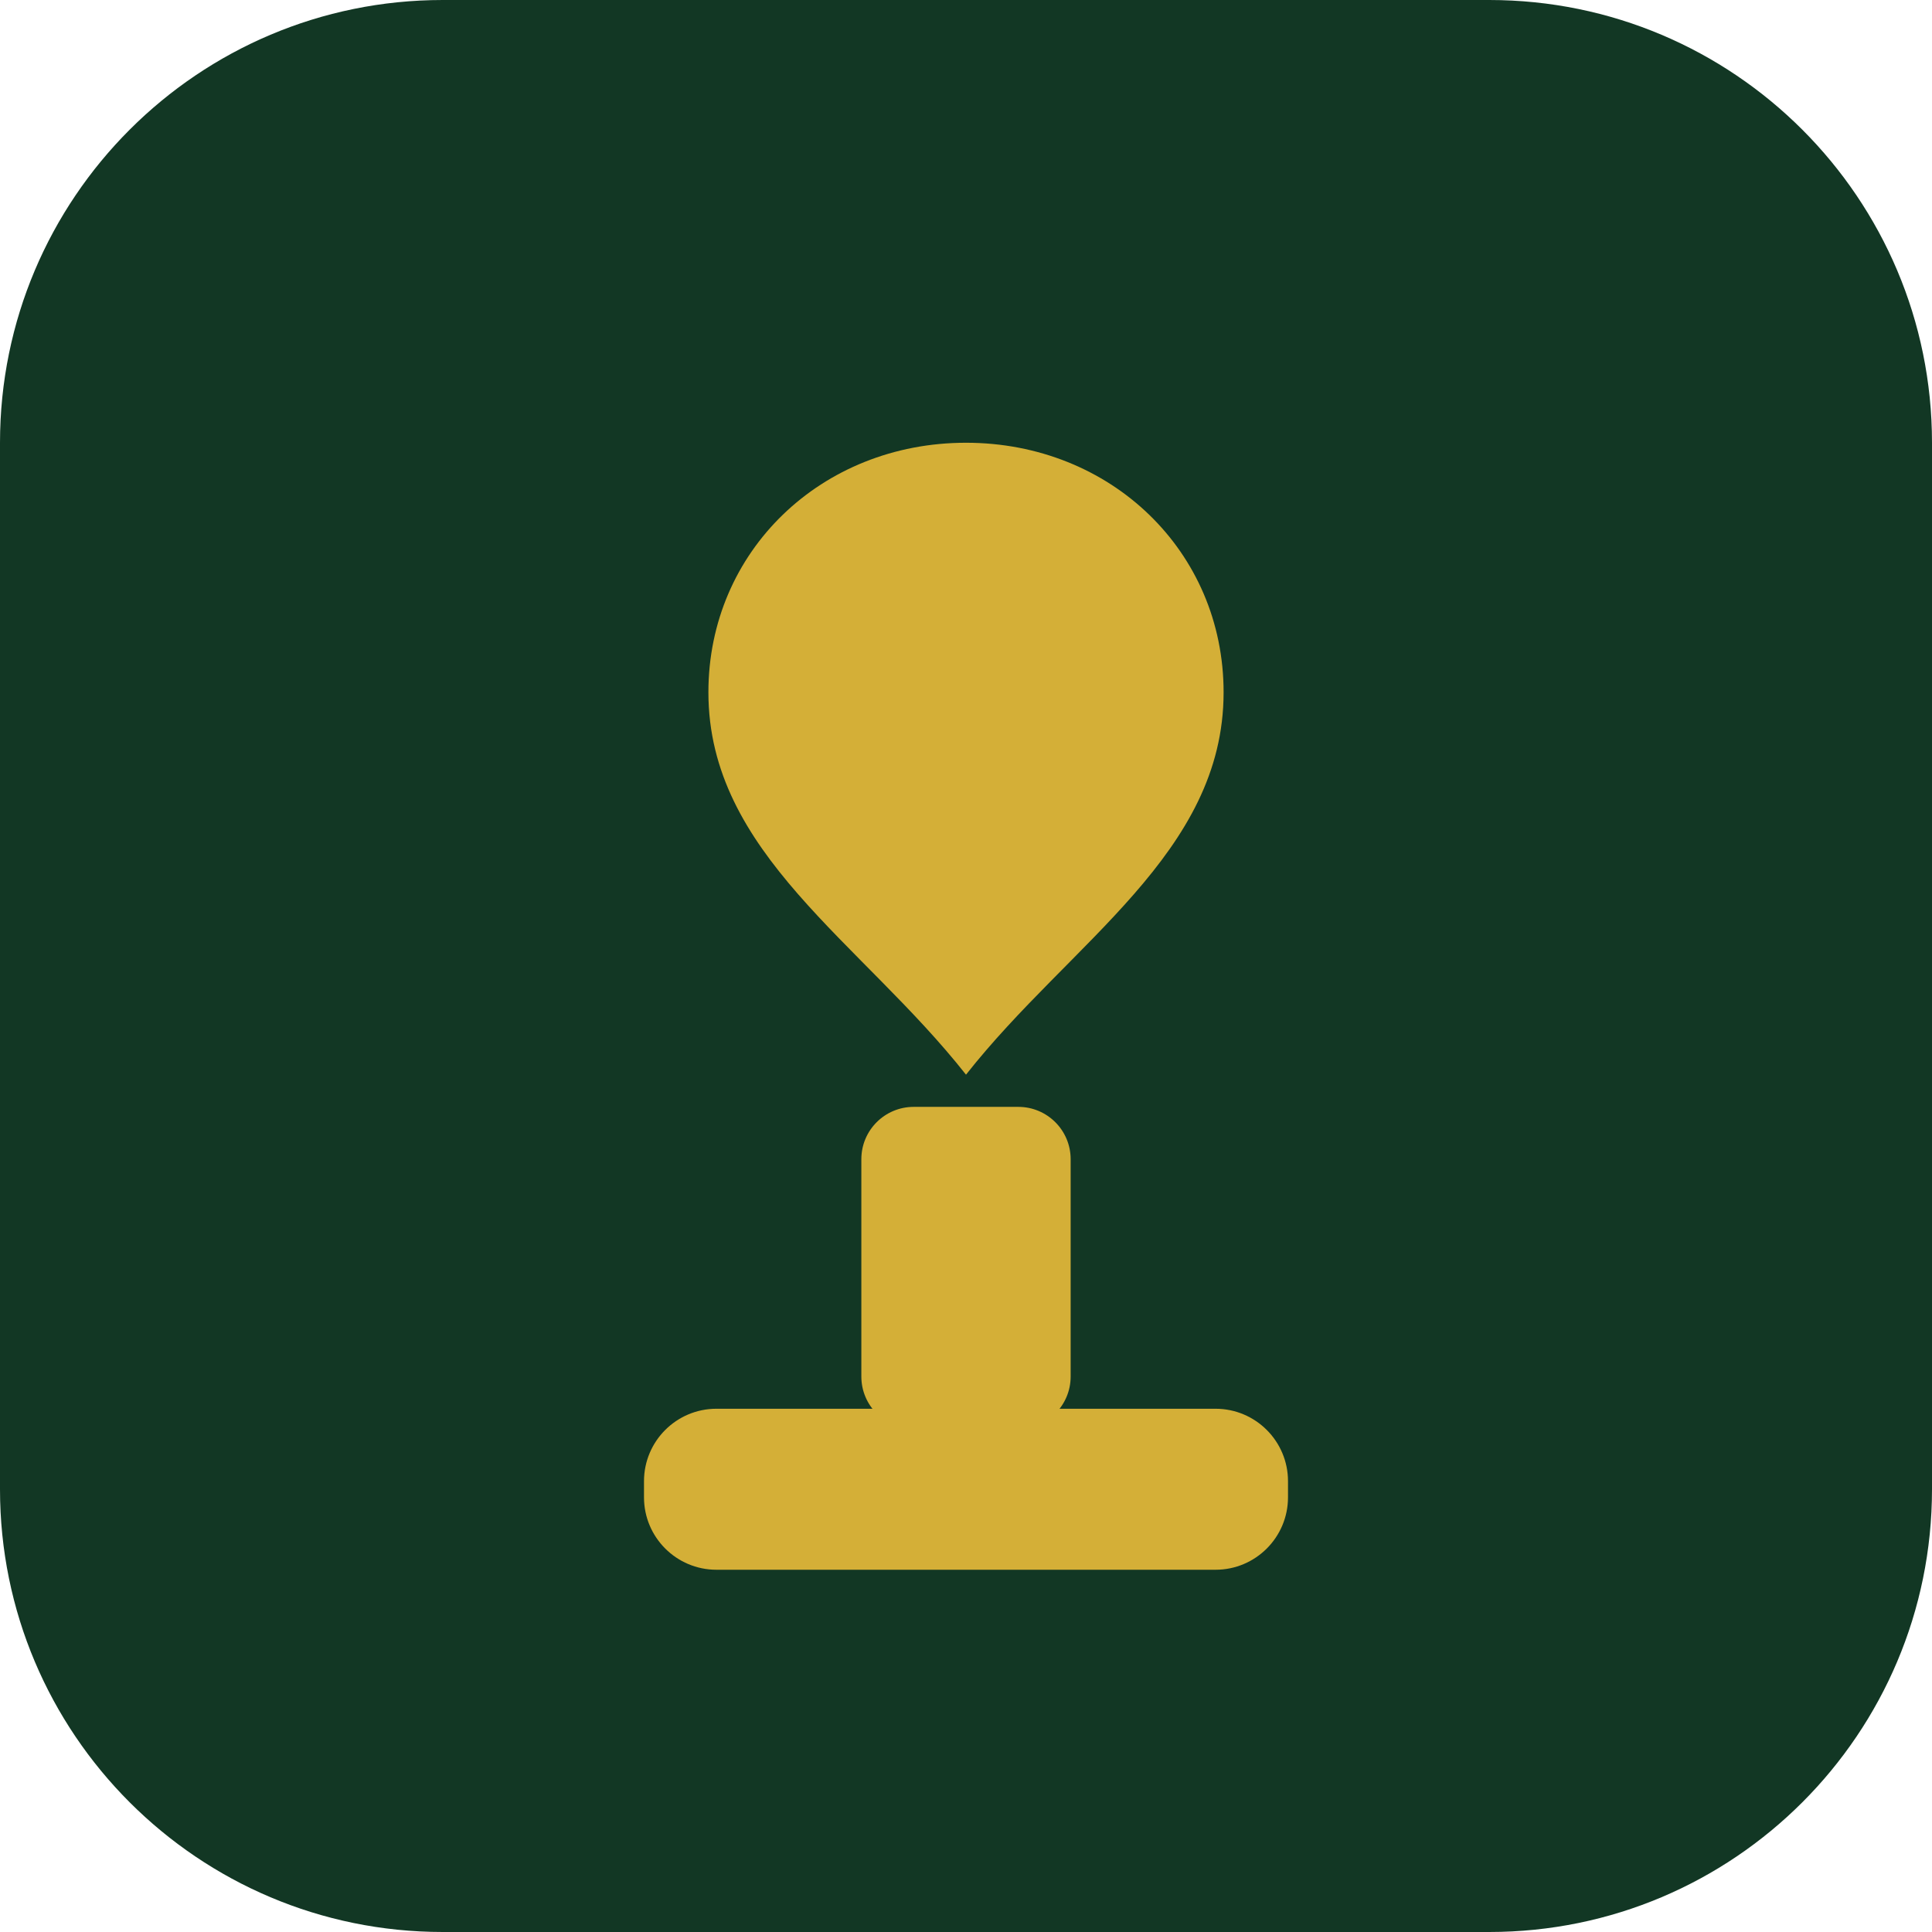
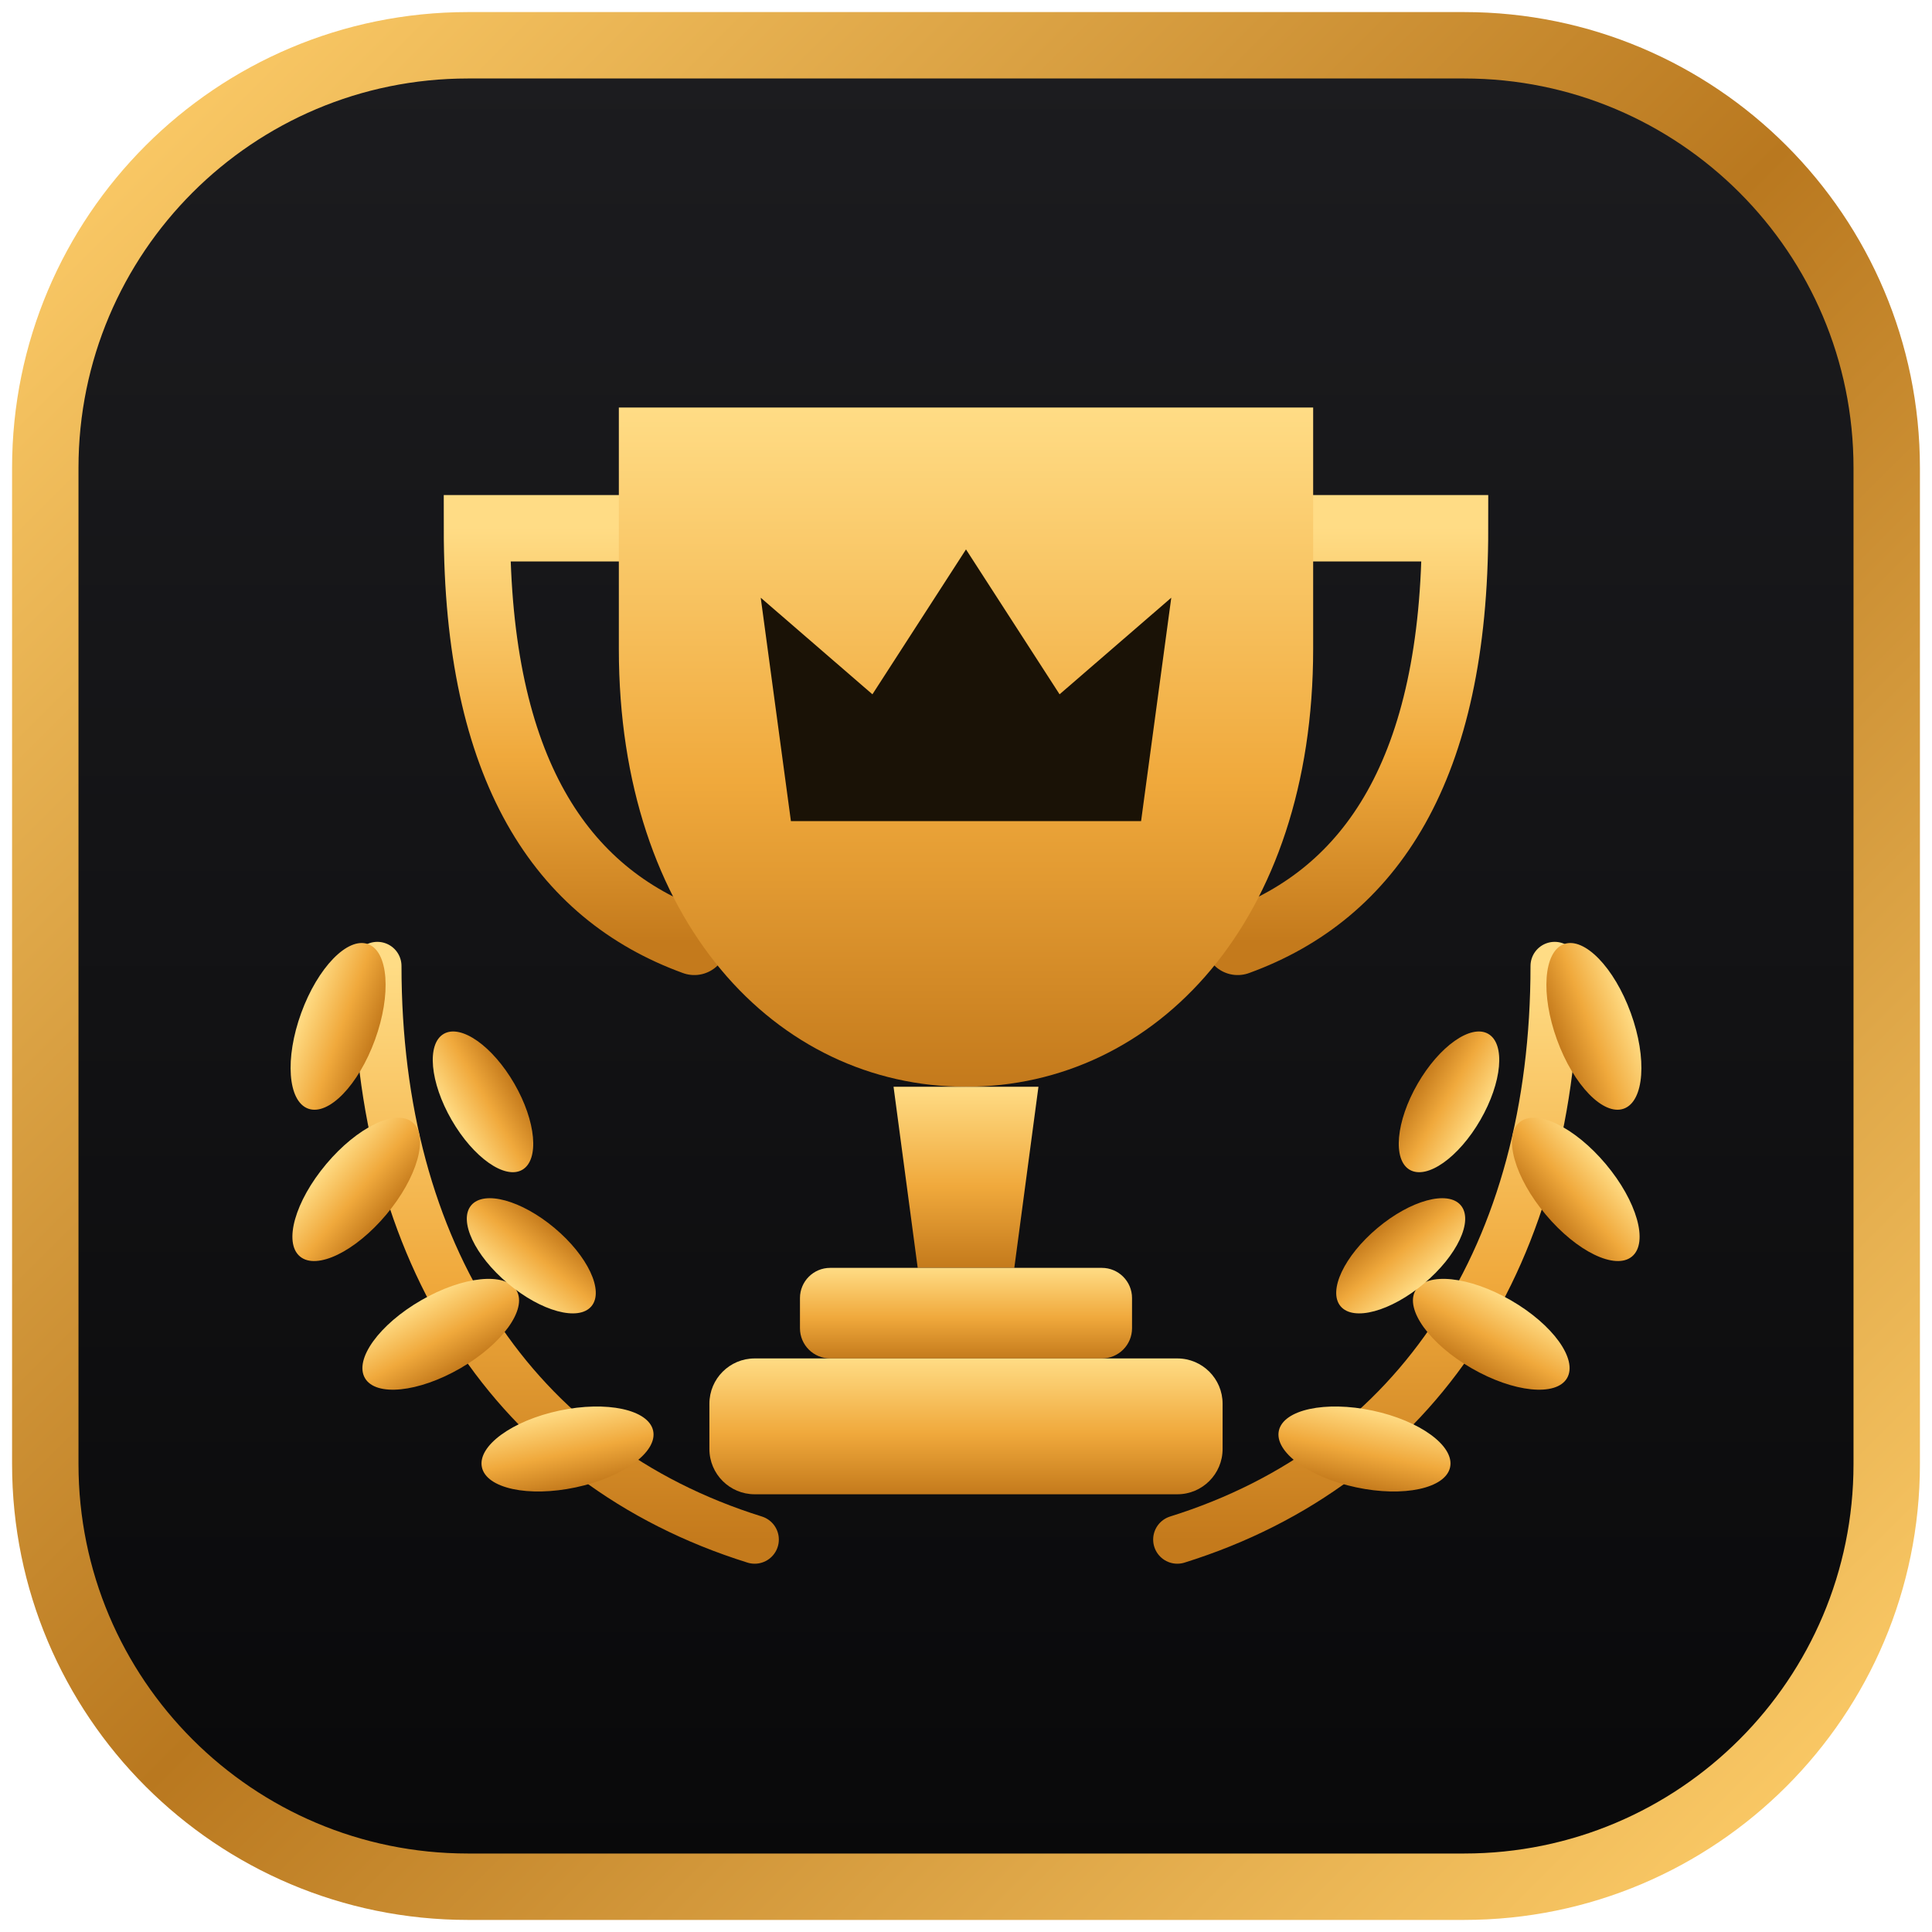
- <svg xmlns="http://www.w3.org/2000/svg" width="48" height="48" viewBox="0 0 48 48">
-   <rect width="48" height="48" rx="11" fill="#123724" />
-   <path d="M24 11c-3.6 0-6.4 2.7-6.4 6.2 0 4 3.8 6.2 6.4 9.5 2.6-3.3 6.4-5.5 6.4-9.5C30.4 13.7 27.6 11 24 11Z" fill="#d4af37" />
-   <rect x="21.4" y="27.5" width="5.2" height="8" rx="1.3" fill="#d4af37" />
-   <rect x="16" y="35" width="16" height="4" rx="1.8" fill="#d4af37" />
+ <svg xmlns="http://www.w3.org/2000/svg" width="64" height="64" viewBox="0 0 64 64">
+   <defs>
+     <linearGradient id="bg" x1="0" y1="0" x2="0" y2="1">
+       <stop offset="0" stop-color="#1c1c1f" />
+       <stop offset="1" stop-color="#09090a" />
+     </linearGradient>
+     <linearGradient id="gold" x1="0" y1="0" x2="0" y2="1">
+       <stop offset="0" stop-color="#ffdc85" />
+       <stop offset="0.55" stop-color="#f0a93c" />
+       <stop offset="1" stop-color="#c47a1c" />
+     </linearGradient>
+     <linearGradient id="rim" x1="0" y1="0" x2="1" y2="1">
+       <stop offset="0" stop-color="#ffcf6b" />
+       <stop offset="0.5" stop-color="#b9781f" />
+       <stop offset="1" stop-color="#ffcf6b" />
+     </linearGradient>
+     <g id="laurel">
+       <path d="M25 51C17 48.5 12.5 41.5 12.5 32" fill="none" stroke="url(#gold)" stroke-width="1.6" stroke-linecap="round" />
+       <ellipse cx="11.2" cy="34" rx="2.9" ry="1.3" transform="rotate(-70 11.2 34)" fill="url(#gold)" />
+       <ellipse cx="11.8" cy="39.4" rx="2.9" ry="1.3" transform="rotate(-50 11.8 39.4)" fill="url(#gold)" />
+       <ellipse cx="14.6" cy="44.2" rx="2.9" ry="1.3" transform="rotate(-30 14.6 44.2)" fill="url(#gold)" />
+       <ellipse cx="18.8" cy="48" rx="2.9" ry="1.3" transform="rotate(-12 18.8 48)" fill="url(#gold)" />
+       <ellipse cx="16" cy="36.5" rx="2.6" ry="1.2" transform="rotate(-120 16 36.5)" fill="url(#gold)" />
+       <ellipse cx="17.6" cy="41.6" rx="2.6" ry="1.2" transform="rotate(-140 17.6 41.6)" fill="url(#gold)" />
+     </g>
+   </defs>
+   <rect x="1.5" y="1.5" width="61" height="61" rx="14" fill="url(#bg)" stroke="url(#rim)" stroke-width="2.2" />
+   <use href="#laurel" />
+   <use href="#laurel" transform="translate(64 0) scale(-1 1)" />
+   <path d="M21 17.5H15.8C15.8 25.5 18.6 29.6 23 31.2M43 17.5H48.2C48.2 25.5 45.4 29.6 41 31.2" fill="none" stroke="url(#gold)" stroke-width="2.2" stroke-linecap="round" />
+   <path d="M20.5 13.5H43.5V21.5C43.5 30.5 38.3 36 32 36S20.5 30.5 20.5 21.5Z" fill="url(#gold)" />
+   <path d="M26.2 27.2L25.2 19.8L28.9 23L32 18.2L35.1 23L38.8 19.8L37.8 27.2Z" fill="#1a1206" />
+   <path d="M29.6 36H34.4L33.6 42H30.4Z" fill="url(#gold)" />
+   <rect x="26.5" y="42" width="11" height="3" rx="1" fill="url(#gold)" />
+   <rect x="23.5" y="45" width="17" height="4.5" rx="1.5" fill="url(#gold)" />
</svg>
